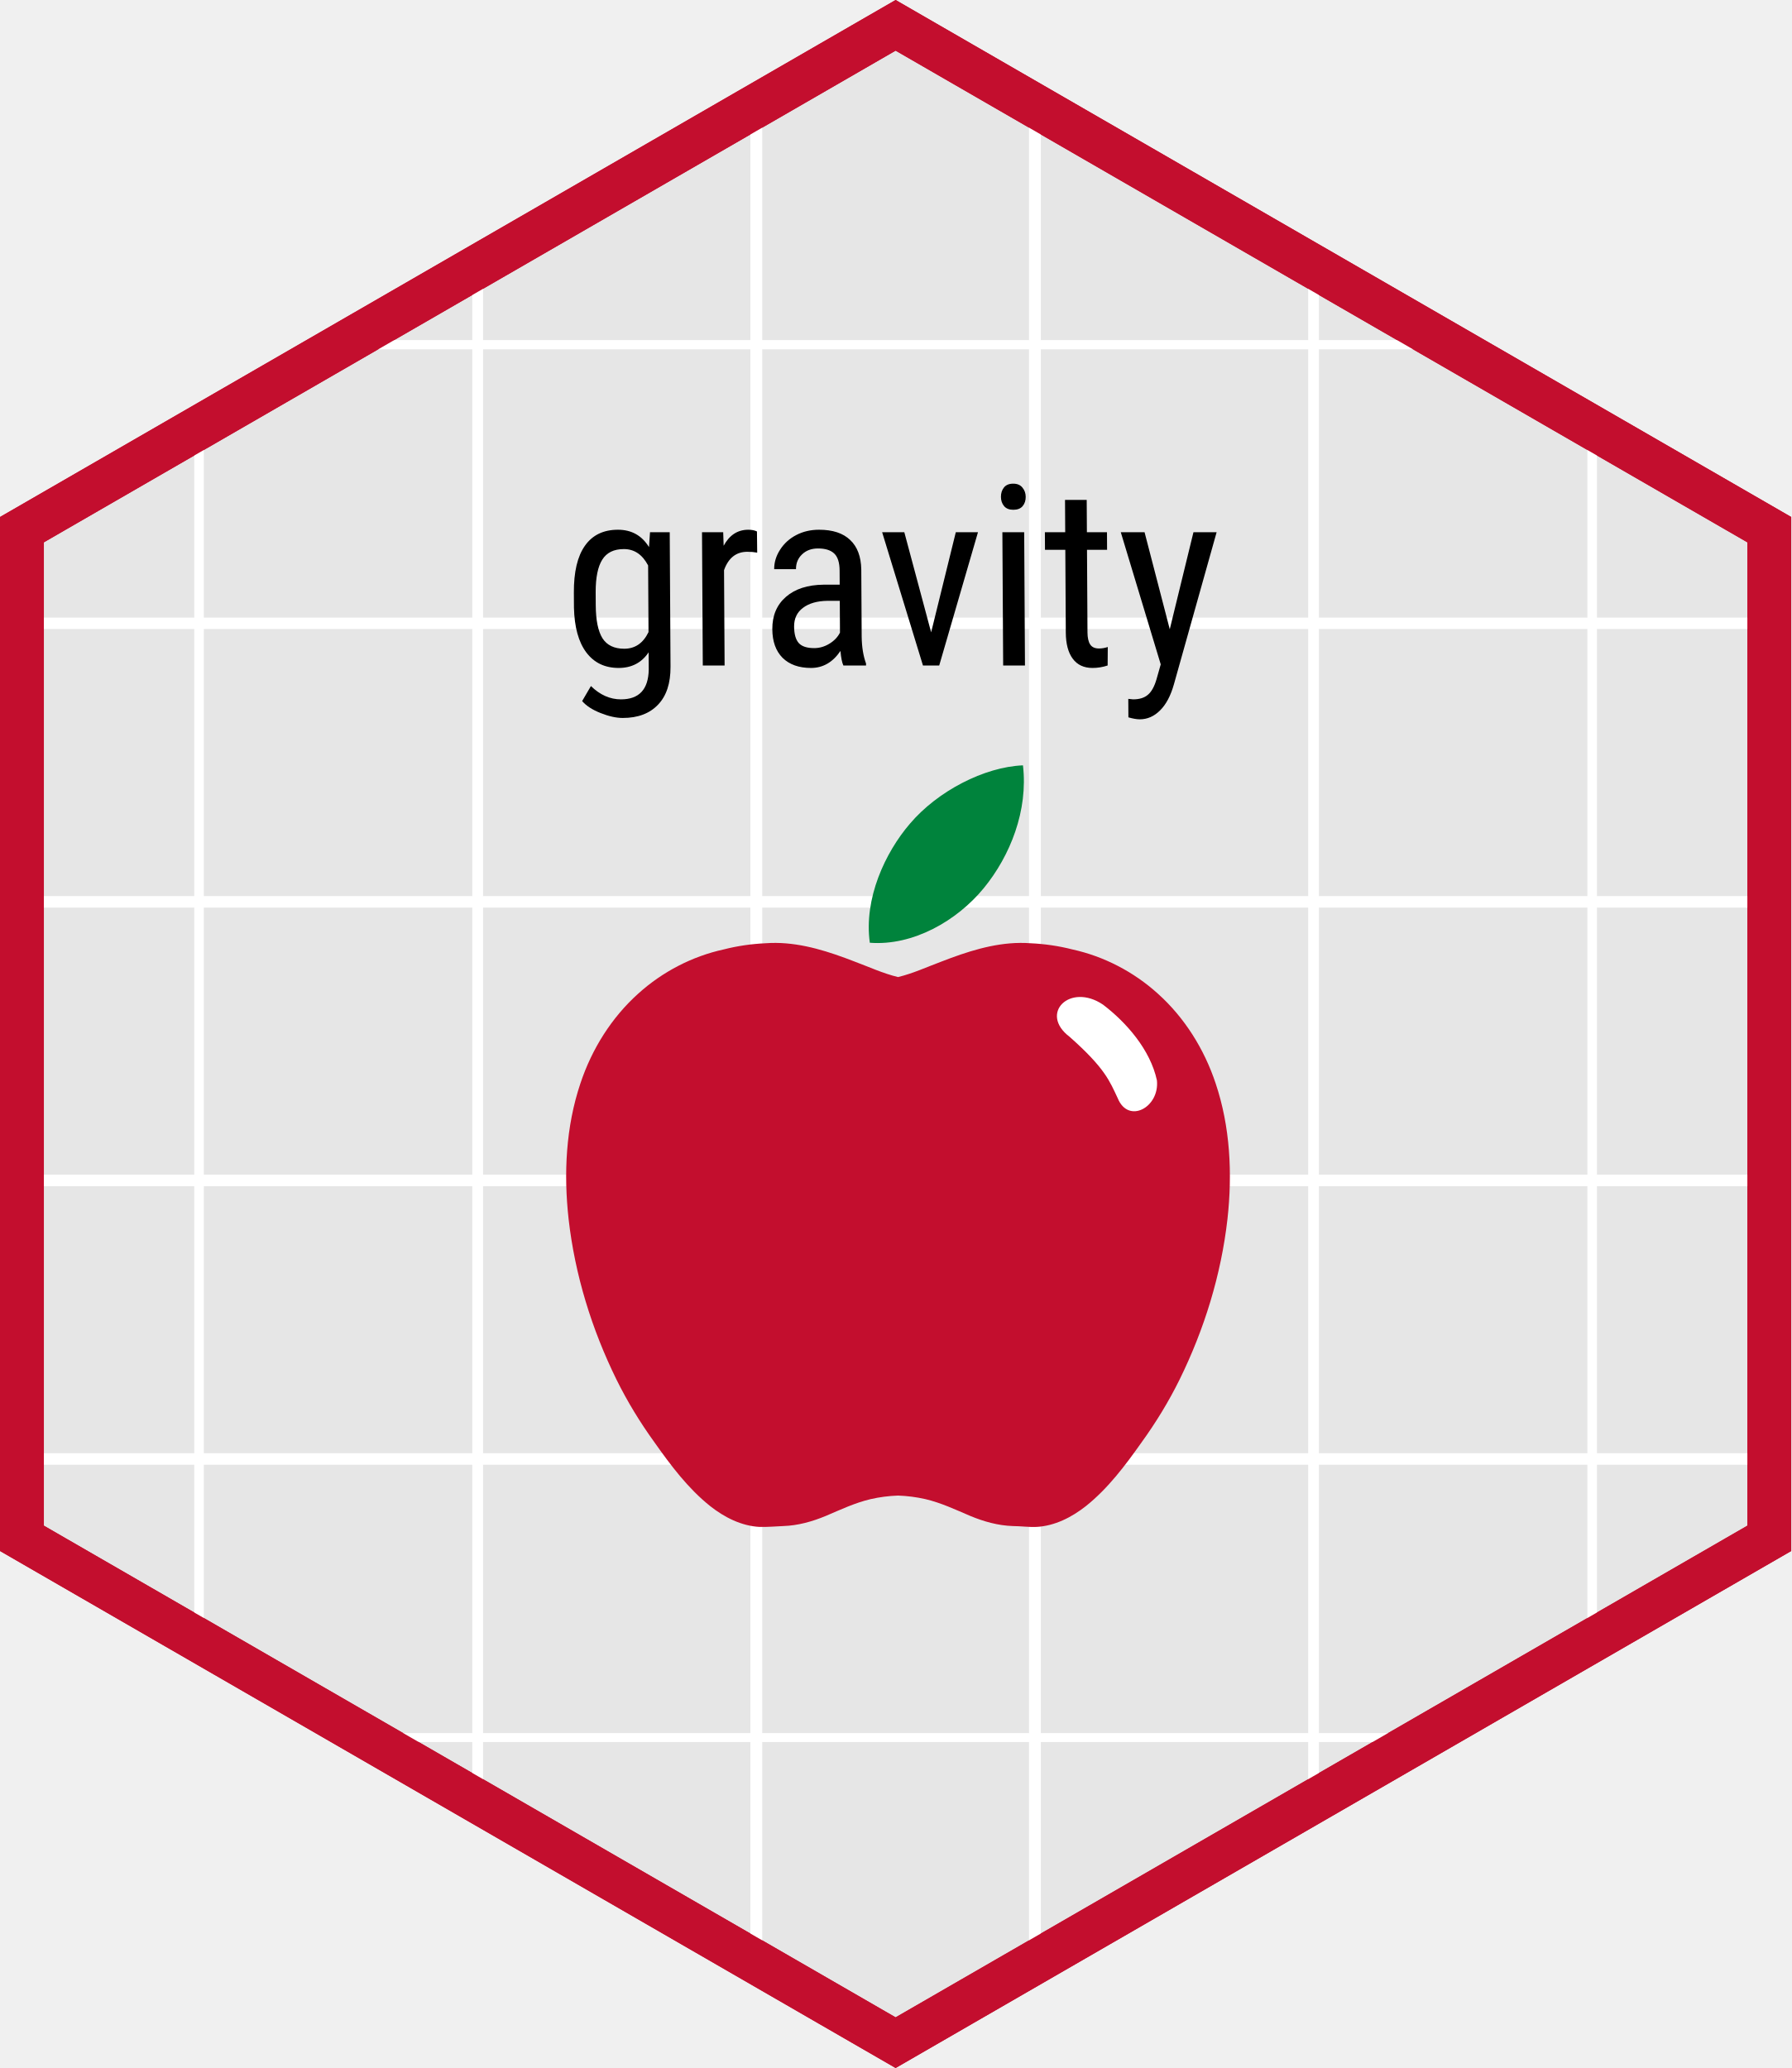
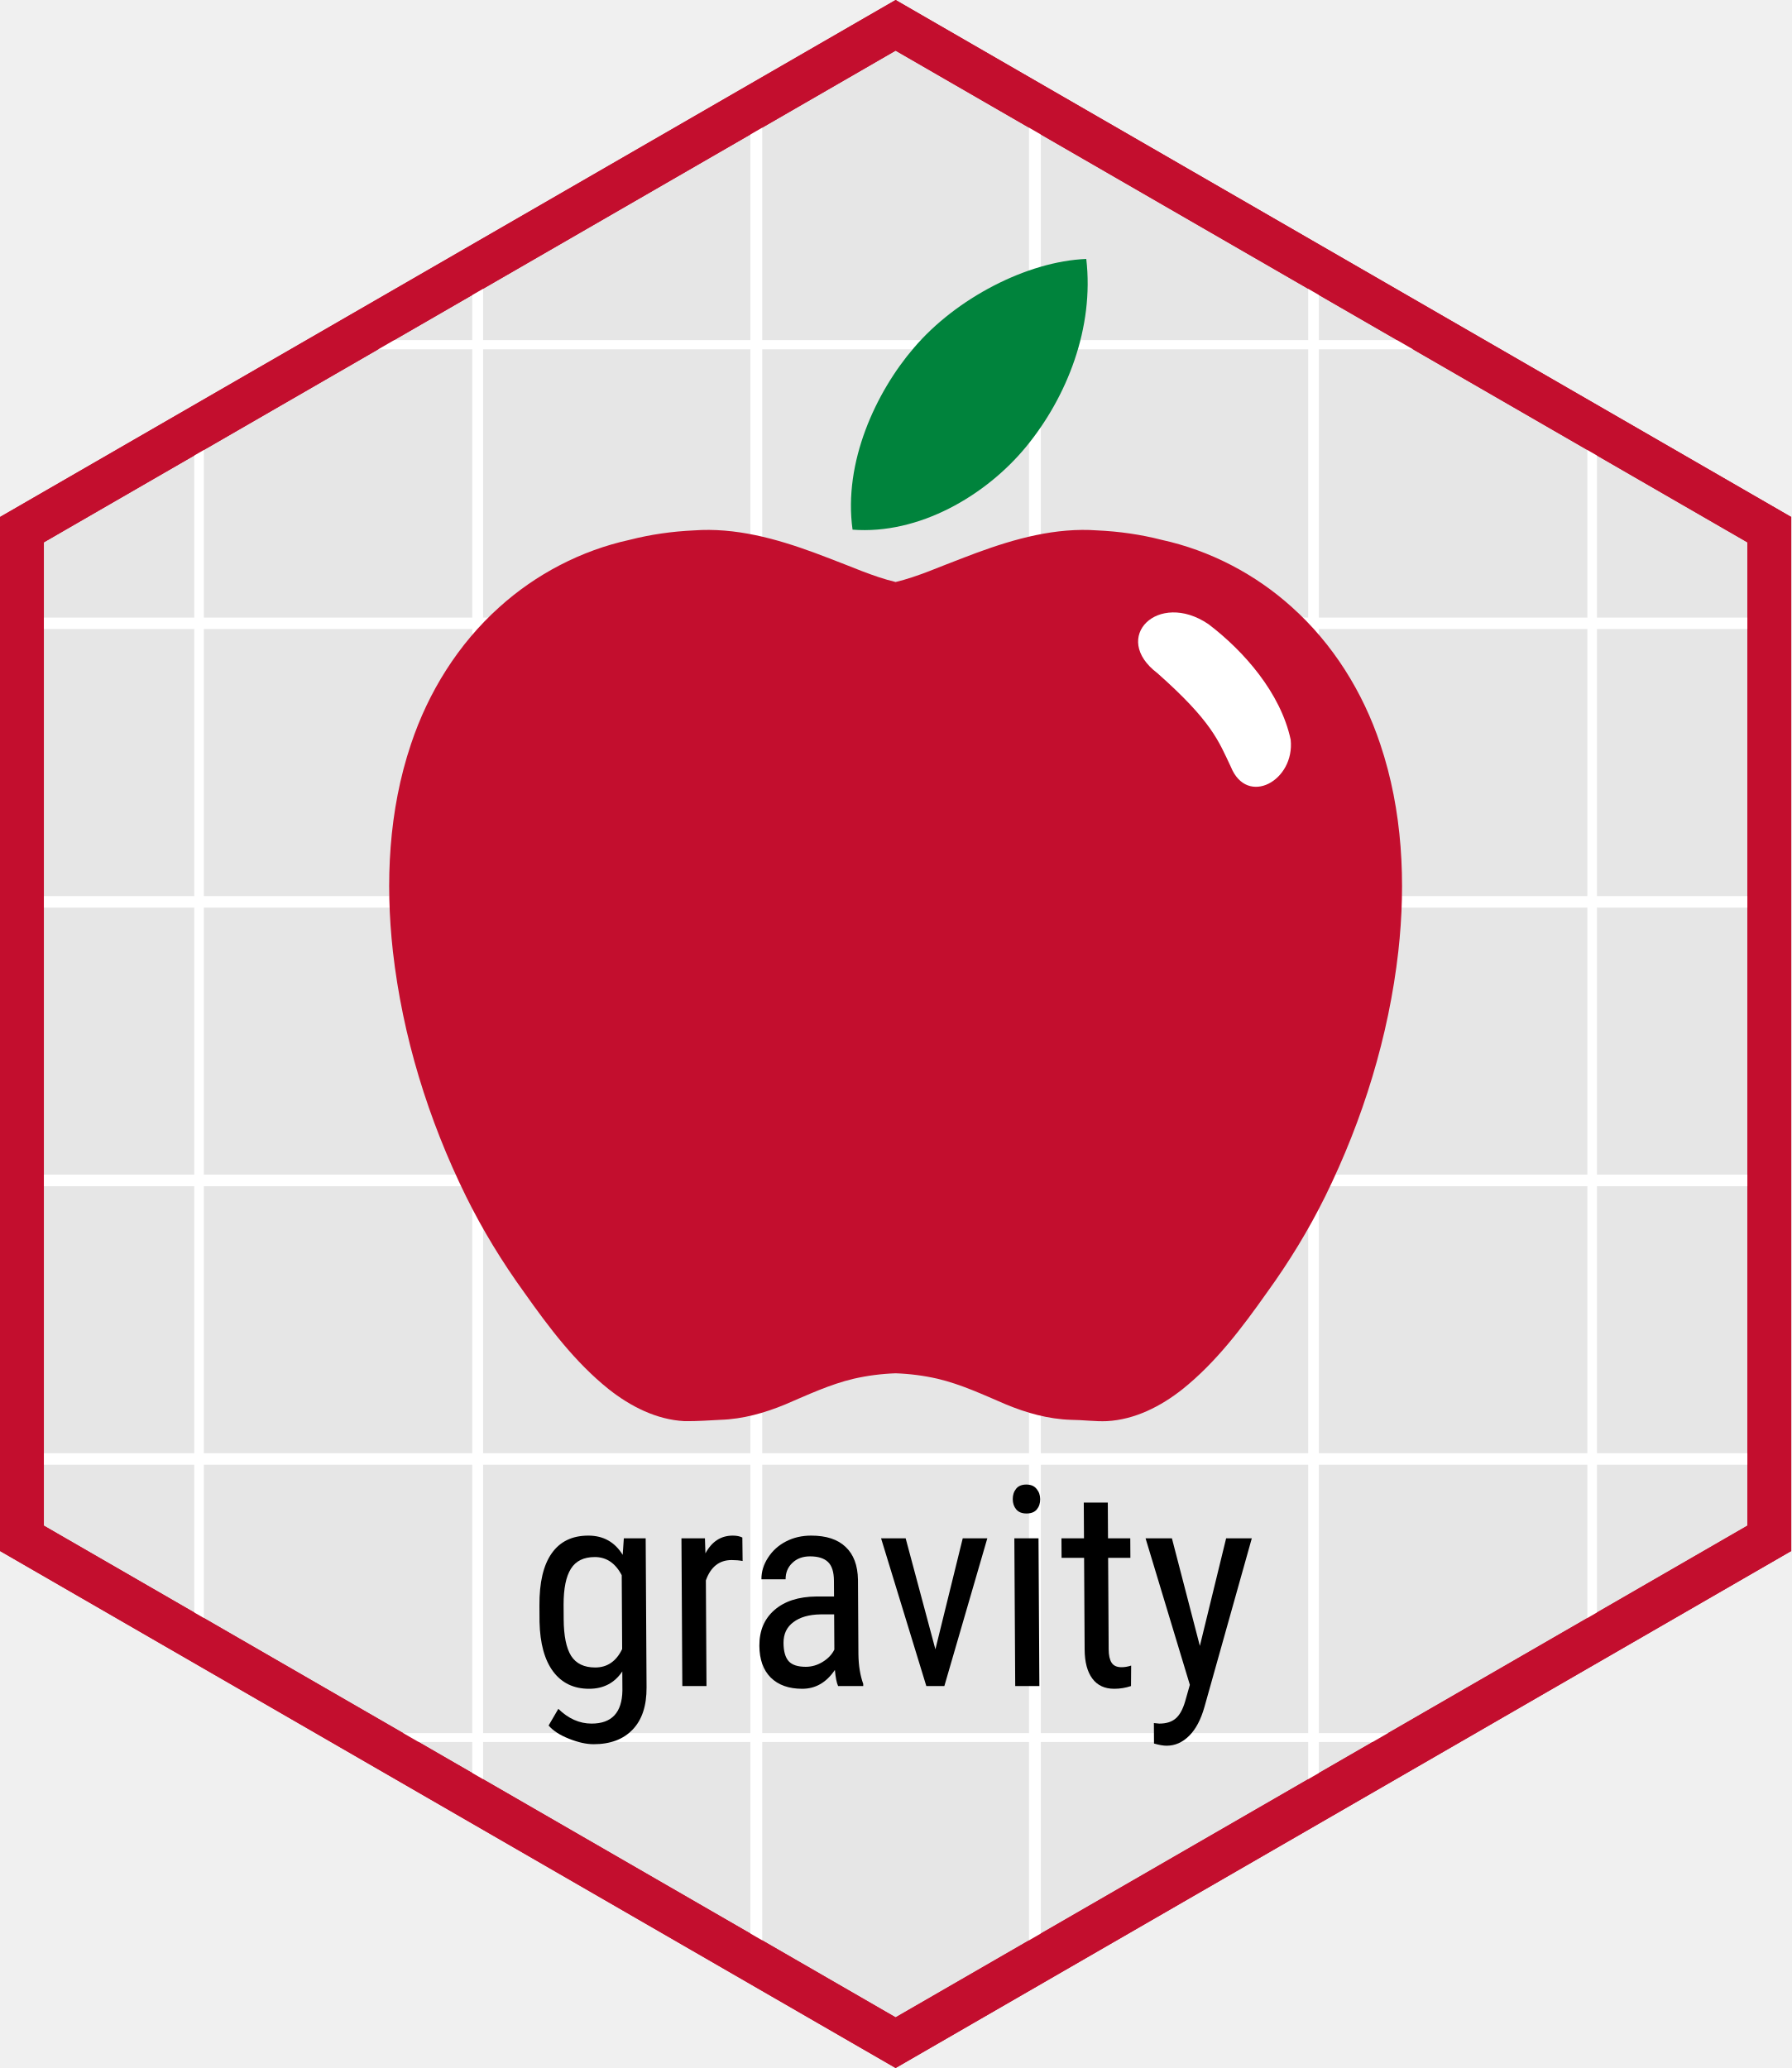
<svg xmlns="http://www.w3.org/2000/svg" version="1.0" width="2635.519" height="3043.236" id="svg2811">
  <defs id="defs2813">
    <clipPath id="clp12">
      <path d="m 45.315,71.927 12.92,0 0,15.867 -12.92,0 0,-15.867 z" id="path184" />
    </clipPath>
    <clipPath id="clp21">
      <path d="m 123.91,72.178 26.23,0 0,15.294 -26.23,0 0,-15.294 z" id="path592" />
    </clipPath>
    <clipPath id="clp9">
      <path d="m 413.96,49.857 31.76,0 0,8.719 -31.76,0 0,-8.719 z" id="path100" />
    </clipPath>
  </defs>
  <g transform="translate(2004.149,-131.7512)" id="layer1">
    <g transform="translate(19.48863,19.49672)" id="g25472">
      <g id="g4353" transform="matrix(0.6757377,0,0,0.6757377,374.4507,977.3331)">
        <g transform="translate(80.54261,0)" id="g4347">
          <path style="fill:#e6e6e6;fill-opacity:1;stroke:#c30e2e;stroke-width:73.993;stroke-miterlimit:4;stroke-dasharray:none;stroke-opacity:1" id="path4524" d="m -4700.408,1269.113 -1701.611,-10e-5 -850.805,-1473.638 850.806,-1473.638 1701.611,10e-5 850.805,1473.638 z" transform="matrix(0,1.290918,-1.290918,0,-1943.308,8137.749)" />
-           <g id="g4538" transform="translate(-324.5658,0)">
-             <path id="path4526" d="m -444.715,-699.896 0,3321.664" style="fill:none;fill-rule:evenodd;stroke:#ffffff;stroke-width:23.375;stroke-linecap:butt;stroke-linejoin:miter;stroke-miterlimit:4;stroke-dasharray:none;stroke-opacity:1" />
-             <path style="fill:none;fill-rule:evenodd;stroke:#ffffff;stroke-width:25.828;stroke-linecap:butt;stroke-linejoin:miter;stroke-miterlimit:4;stroke-dasharray:none;stroke-opacity:1" d="m -1051.382,-1066.785 0,4055.443" id="path4528" />
-             <path id="path4530" d="m -1658.05,-1062.754 0,4055.443" style="fill:none;fill-rule:evenodd;stroke:#ffffff;stroke-width:25.828;stroke-linecap:butt;stroke-linejoin:miter;stroke-miterlimit:4;stroke-dasharray:none;stroke-opacity:1" />
-             <path style="fill:none;fill-rule:evenodd;stroke:#ffffff;stroke-width:23.587;stroke-linecap:butt;stroke-linejoin:miter;stroke-miterlimit:4;stroke-dasharray:none;stroke-opacity:1" d="m -2264.718,-720.054 0,3382.14" id="path4532" />
-             <path id="path4534" d="m -2871.385,-357.196 0,2640.297" style="fill:none;fill-rule:evenodd;stroke:#ffffff;stroke-width:20.84;stroke-linecap:butt;stroke-linejoin:miter;stroke-miterlimit:4;stroke-dasharray:none;stroke-opacity:1" />
-             <path style="fill:none;fill-rule:evenodd;stroke:#ffffff;stroke-width:20.872;stroke-linecap:butt;stroke-linejoin:miter;stroke-miterlimit:4;stroke-dasharray:none;stroke-opacity:1" d="m 161.953,-369.292 0,2648.361" id="path4536" />
+           <g id="g4538" transform="translate(-324.5737)">
+             <path id="path4526" d="M -444.715,-699.896 V 2621.768" style="fill:none;fill-rule:evenodd;stroke:#ffffff;stroke-width:23.375;stroke-linecap:butt;stroke-linejoin:miter;stroke-miterlimit:4;stroke-dasharray:none;stroke-opacity:1" />
+             <path style="fill:none;fill-rule:evenodd;stroke:#ffffff;stroke-width:25.828;stroke-linecap:butt;stroke-linejoin:miter;stroke-miterlimit:4;stroke-dasharray:none;stroke-opacity:1" d="M -1051.382,-1066.785 V 2988.658" id="path4528" />
+             <path id="path4530" d="M -1658.05,-1062.754 V 2992.69" style="fill:none;fill-rule:evenodd;stroke:#ffffff;stroke-width:25.828;stroke-linecap:butt;stroke-linejoin:miter;stroke-miterlimit:4;stroke-dasharray:none;stroke-opacity:1" />
+             <path style="fill:none;fill-rule:evenodd;stroke:#ffffff;stroke-width:23.587;stroke-linecap:butt;stroke-linejoin:miter;stroke-miterlimit:4;stroke-dasharray:none;stroke-opacity:1" d="M -2264.718,-720.054 V 2662.086" id="path4532" />
+             <path id="path4534" d="M -2871.385,-357.196 V 2283.101" style="fill:none;fill-rule:evenodd;stroke:#ffffff;stroke-width:20.84;stroke-linecap:butt;stroke-linejoin:miter;stroke-miterlimit:4;stroke-dasharray:none;stroke-opacity:1" />
+             <path style="fill:none;fill-rule:evenodd;stroke:#ffffff;stroke-width:20.872;stroke-linecap:butt;stroke-linejoin:miter;stroke-miterlimit:4;stroke-dasharray:none;stroke-opacity:1" d="M 161.953,-369.292 V 2279.069" id="path4536" />
          </g>
-           <g transform="matrix(0,1,-1,0,-692.1394,2341.859)" id="g4546">
+           <g transform="rotate(90,-1525.063,816.7963)" id="g4546">
            <path style="fill:none;fill-rule:evenodd;stroke:#ffffff;stroke-width:25.086;stroke-linecap:butt;stroke-linejoin:miter;stroke-miterlimit:4;stroke-dasharray:none;stroke-opacity:1" d="M -444.715,-925.674 V 2899.959" id="path4548" />
            <path id="path4550" d="M -1051.382,-957.928 V 2899.959" style="fill:none;fill-rule:evenodd;stroke:#ffffff;stroke-width:25.191;stroke-linecap:butt;stroke-linejoin:miter;stroke-miterlimit:4;stroke-dasharray:none;stroke-opacity:1" />
            <path style="fill:none;fill-rule:evenodd;stroke:#ffffff;stroke-width:25.059;stroke-linecap:butt;stroke-linejoin:miter;stroke-miterlimit:4;stroke-dasharray:none;stroke-opacity:1" d="M -1658.05,-917.61 V 2899.959" id="path4552" />
            <path id="path4554" d="M -2264.718,-901.483 V 2859.642" style="fill:none;fill-rule:evenodd;stroke:#ffffff;stroke-width:24.873;stroke-linecap:butt;stroke-linejoin:miter;stroke-miterlimit:4;stroke-dasharray:none;stroke-opacity:1" />
-             <path style="fill:none;fill-rule:evenodd;stroke:#ffffff;stroke-width:20.036;stroke-linecap:butt;stroke-linejoin:miter;stroke-miterlimit:4;stroke-dasharray:none;stroke-opacity:1" d="m -2871.385,-238.736 0,2440.354" id="path4556" />
-             <path id="path4558" d="m 161.953,-164.613 0,2303.512" style="fill:none;fill-rule:evenodd;stroke:#ffffff;stroke-width:19.466;stroke-linecap:butt;stroke-linejoin:miter;stroke-miterlimit:4;stroke-dasharray:none;stroke-opacity:1" />
+             <path style="fill:none;fill-rule:evenodd;stroke:#ffffff;stroke-width:20.036;stroke-linecap:butt;stroke-linejoin:miter;stroke-miterlimit:4;stroke-dasharray:none;stroke-opacity:1" d="M -2871.385,-238.736 V 2201.618" id="path4556" />
+             <path id="path4558" d="M 161.953,-164.613 V 2138.899" style="fill:none;fill-rule:evenodd;stroke:#ffffff;stroke-width:19.466;stroke-linecap:butt;stroke-linejoin:miter;stroke-miterlimit:4;stroke-dasharray:none;stroke-opacity:1" />
          </g>
          <g id="g4508" transform="matrix(1,0,0.00587999,1,-3829.559,-1.5047149e-6)">
-             <g transform="matrix(0.6419933,0,0,0.6419933,719.6523,451.6136)" id="g4483">
+             <g transform="matrix(0.9797074,0,0,0.9797074,-33.2693,-616.9722)" id="g4483">
              <path d="m 2521.057,315.595 c 91.159,-110.413 152.701,-263.941 135.75,-416.966 -131.321,5.271 -290.267,87.542 -384.557,197.956 -84.412,97.582 -158.459,253.9 -138.393,403.81 146.455,11.354 296.025,-74.549 387.2,-184.8" style="fill:#00833c;fill-opacity:1;fill-rule:nonzero;stroke:none" id="path190" />
              <g id="g112" transform="translate(0.3567117,-60.66535)">
                <path id="path60" d="m 1814.814,561.609 c -11.208,-0.074 -22.424,0.268 -33.612,1.086 -48.251,2.168 -96.436,8.998 -143.342,21.004 -107.571,23.503 -208.677,76.1 -290.547,149.711 -91.526,81.596 -158.867,188.591 -198.064,304.445 -50.479,147.462 -59.107,306.477 -42.872,460.645 20.356,189.076 76.255,373.744 159.323,544.59 36.475,74.786 79.705,146.177 128.229,213.745 54.433,77.67 112.029,155.026 186.434,214.883 48.005,38.162 105.714,67.754 167.903,70.97 28.889,0.421 53.834,-1.713 80.026,-2.945 49.721,-1.601 98.364,-15.254 144.278,-34.265 49.977,-21.26 99.722,-44.71 152.661,-57.108 30.523,-6.963 61.681,-10.943 92.924,-12.055 31.229,1.112 62.339,5.092 92.778,12.055 52.793,12.398 102.263,35.848 151.989,57.108 45.69,19.011 94.173,32.664 143.875,34.265 26.851,0.179 55.76,4.094 79.991,2.945 62.227,-3.217 120.283,-32.808 168.737,-70.97 75.109,-59.857 133.615,-137.213 188.961,-214.883 49.319,-67.569 93.388,-138.959 130.743,-213.745 85.077,-170.846 143.148,-355.514 165.727,-544.59 18.048,-154.167 11.29,-313.183 -37.454,-460.645 -37.835,-115.854 -103.917,-222.849 -194.484,-304.445 -81.005,-73.611 -181.492,-126.208 -288.786,-149.711 -46.765,-12.006 -94.87,-18.836 -143.095,-21.004 -11.179,-0.818 -22.391,-1.161 -33.599,-1.086 -92.582,0.795 -181.817,30.189 -267.302,63.234 -48.95,18.162 -96.946,40.407 -147.741,52.611 -50.651,-12.204 -98.382,-34.45 -147.119,-52.611 -85.096,-33.045 -173.985,-62.44 -266.558,-63.234 z" style="fill:#c30e2e;fill-opacity:1;fill-rule:nonzero;stroke:none;stroke-width:1" />
                <path id="path4309" d="m 2923.217,771.08 c -111.436,-75.769 -218.562,29.807 -113.894,109.137 120.265,107.249 134.718,150.227 161.822,208.056 35.639,89.248 142.463,30.933 133.306,-60.478 -21.834,-103.919 -102.52,-196.598 -181.233,-256.715 z" style="fill:#ffffff;fill-rule:evenodd;stroke:none;stroke-width:1px;stroke-linecap:butt;stroke-linejoin:miter;stroke-opacity:1" />
              </g>
            </g>
-             <g aria-label="gravity" style="font-style:normal;font-weight:normal;line-height:0%;font-family:sans-serif;letter-spacing:0px;word-spacing:0px;fill:#000000;fill-opacity:1;stroke:none;stroke-width:1px;stroke-linecap:butt;stroke-linejoin:miter;stroke-opacity:1" id="text4502">
-               <path d="m 1449.647,10.781 q 0,-67.87 24.68,-102.476 24.68,-34.874 72.162,-34.874 44.263,0 67.333,37.825 l 2.414,-32.46 h 42.922 V 171.737 q 0,53.92 -27.631,82.624 -27.631,28.972 -76.991,28.972 -21.461,0 -48.287,-10.73 -26.558,-10.462 -39.971,-26.021 l 19.315,-32.728 q 29.509,28.972 65.187,28.972 59.285,0 60.895,-64.651 v -37.825 q -23.07,34.069 -65.456,34.069 -45.068,0 -70.284,-33.801 -25.216,-34.069 -26.29,-97.647 z m 47.482,27.094 q 0,48.823 14.218,71.894 14.486,22.802 47.214,22.802 35.41,0 53.116,-36.215 V -48.773 q -18.51,-35.679 -52.579,-35.679 -32.728,0 -47.214,23.07 -14.486,22.802 -14.754,70.284 z" style="font-style:normal;font-variant:normal;font-weight:normal;font-stretch:normal;font-size:549.398px;line-height:1.25;font-family:'Roboto Condensed';-inkscape-font-specification:'Roboto Condensed, '" id="path3797" />
-               <path d="m 1849.355,-76.672 q -9.926,-1.878 -21.461,-1.878 -36.483,0 -50.969,39.971 V 169.055 h -47.482 v -290.258 h 46.141 l 0.805,29.509 q 19.047,-34.874 53.92,-34.874 11.267,0 18.778,3.756 z" style="font-style:normal;font-variant:normal;font-weight:normal;font-stretch:normal;font-size:549.398px;line-height:1.25;font-family:'Roboto Condensed';-inkscape-font-specification:'Roboto Condensed, '" id="path3799" />
-               <path d="m 2035.528,169.055 q -4.292,-9.389 -6.17,-31.655 -25.216,37.02 -64.382,37.02 -39.434,0 -61.7,-21.997 -21.997,-22.266 -21.997,-62.505 0,-44.263 30.045,-70.284 30.045,-26.021 82.356,-26.558 h 34.874 V -37.774 q 0,-26.021 -11.535,-37.02 -11.535,-10.999 -35.142,-10.999 -21.461,0 -34.874,12.877 -13.413,12.608 -13.413,32.191 h -47.482 q 0,-22.266 13.145,-42.385 13.145,-20.388 35.41,-31.923 22.266,-11.535 49.628,-11.535 44.531,0 67.602,22.266 23.339,21.997 23.875,64.383 V 106.55 q 0.268,33.533 9.121,58.213 v 4.292 z m -63.309,-37.825 q 17.437,0 33.264,-9.657 15.827,-9.657 23.07,-24.143 V 28.218 h -26.826 q -33.801,0.537 -53.384,15.291 -19.583,14.486 -19.583,40.776 0,24.68 9.926,35.947 9.926,10.999 33.533,10.999 z" style="font-style:normal;font-variant:normal;font-weight:normal;font-stretch:normal;font-size:549.398px;line-height:1.25;font-family:'Roboto Condensed';-inkscape-font-specification:'Roboto Condensed, '" id="path3801" />
-               <path d="m 2227.066,96.893 54.993,-218.096 h 48.287 l -86.112,290.258 h -35.41 l -87.185,-290.258 h 48.287 z" style="font-style:normal;font-variant:normal;font-weight:normal;font-stretch:normal;font-size:549.398px;line-height:1.25;font-family:'Roboto Condensed';-inkscape-font-specification:'Roboto Condensed, '" id="path3803" />
-               <path d="m 2430.944,169.055 h -47.482 v -290.258 h 47.482 z m 3.756,-367.249 q 0,12.072 -6.707,20.12 -6.707,8.048 -20.388,8.048 -13.413,0 -20.119,-8.048 -6.707,-8.048 -6.707,-20.12 0,-12.072 6.707,-20.388 6.707,-8.316 20.119,-8.316 13.413,0 20.12,8.584 6.975,8.316 6.975,20.12 z" style="font-style:normal;font-variant:normal;font-weight:normal;font-stretch:normal;font-size:549.398px;line-height:1.25;font-family:'Roboto Condensed';-inkscape-font-specification:'Roboto Condensed, '" id="path3805" />
-               <path d="m 2567.489,-191.487 v 70.284 h 43.727 v 38.361 h -43.727 V 97.161 q 0,17.169 5.633,26.021 5.633,8.853 19.315,8.853 9.389,0 19.047,-3.219 l -0.536,40.239 q -16.096,5.365 -32.996,5.365 -28.167,0 -42.922,-20.12 -14.754,-20.12 -14.754,-56.871 V -82.842 h -44.263 v -38.361 h 44.263 v -70.284 z" style="font-style:normal;font-variant:normal;font-weight:normal;font-stretch:normal;font-size:549.398px;line-height:1.25;font-family:'Roboto Condensed';-inkscape-font-specification:'Roboto Condensed, '" id="path3807" />
-               <path d="m 2746.687,90.186 52.847,-211.389 h 50.433 l -94.964,331.302 q -10.73,37.288 -30.314,56.603 -19.583,19.583 -44.531,19.583 -9.657,0 -24.68,-4.292 v -40.239 l 10.462,1.073 q 20.656,0 32.191,-9.926 11.803,-9.657 19.047,-33.801 l 9.389,-32.46 -85.307,-287.844 h 51.774 z" style="font-style:normal;font-variant:normal;font-weight:normal;font-stretch:normal;font-size:549.398px;line-height:1.25;font-family:'Roboto Condensed';-inkscape-font-specification:'Roboto Condensed, '" id="path3809" />
+             <g aria-label="gravity" style="font-style:normal;font-weight:normal;line-height:0%;font-family:sans-serif;letter-spacing:0px;word-spacing:0px;fill:#000000;fill-opacity:1;stroke:none;stroke-width:1px;stroke-linecap:butt;stroke-linejoin:miter;stroke-opacity:1" id="text4502" transform="matrix(1.108291,0,0,1.108291,-169.1532,2204.237)">
+               <g id="g865" transform="translate(-68.37497)">
+                 <path id="path3797" style="font-style:normal;font-variant:normal;font-weight:normal;font-stretch:normal;font-size:549.398px;line-height:1.25;font-family:'Roboto Condensed';-inkscape-font-specification:'Roboto Condensed, '" d="m 1449.647,10.781 q 0,-67.87 24.68,-102.476 24.68,-34.874 72.162,-34.874 44.263,0 67.333,37.825 l 2.414,-32.46 h 42.922 V 171.737 q 0,53.92 -27.631,82.624 -27.631,28.972 -76.991,28.972 -21.461,0 -48.287,-10.73 -26.558,-10.462 -39.971,-26.021 l 19.315,-32.728 q 29.509,28.972 65.187,28.972 59.285,0 60.895,-64.651 v -37.825 q -23.07,34.069 -65.456,34.069 -45.068,0 -70.284,-33.801 -25.216,-34.069 -26.29,-97.647 z m 47.482,27.094 q 0,48.823 14.218,71.894 14.486,22.802 47.214,22.802 35.41,0 53.116,-36.215 V -48.773 q -18.51,-35.679 -52.579,-35.679 -32.728,0 -47.214,23.07 -14.486,22.802 -14.754,70.284 z" />
+                 <path id="path3799" style="font-style:normal;font-variant:normal;font-weight:normal;font-stretch:normal;font-size:549.398px;line-height:1.25;font-family:'Roboto Condensed';-inkscape-font-specification:'Roboto Condensed, '" d="m 1849.355,-76.672 q -9.926,-1.878 -21.461,-1.878 -36.483,0 -50.969,39.971 V 169.055 h -47.482 v -290.258 h 46.141 l 0.805,29.509 q 19.047,-34.874 53.92,-34.874 11.267,0 18.778,3.756 z" />
+                 <path id="path3801" style="font-style:normal;font-variant:normal;font-weight:normal;font-stretch:normal;font-size:549.398px;line-height:1.25;font-family:'Roboto Condensed';-inkscape-font-specification:'Roboto Condensed, '" d="m 2035.528,169.055 q -4.292,-9.389 -6.17,-31.655 -25.216,37.02 -64.382,37.02 -39.434,0 -61.7,-21.997 -21.997,-22.266 -21.997,-62.505 0,-44.263 30.045,-70.284 30.045,-26.021 82.356,-26.558 h 34.874 V -37.774 q 0,-26.021 -11.535,-37.02 -11.535,-10.999 -35.142,-10.999 -21.461,0 -34.874,12.877 -13.413,12.608 -13.413,32.191 h -47.482 q 0,-22.266 13.145,-42.385 13.145,-20.388 35.41,-31.923 22.266,-11.535 49.628,-11.535 44.531,0 67.602,22.266 23.339,21.997 23.875,64.383 V 106.55 q 0.268,33.533 9.121,58.213 v 4.292 z m -63.309,-37.825 q 17.437,0 33.264,-9.657 15.827,-9.657 23.07,-24.143 V 28.218 h -26.826 q -33.801,0.537 -53.384,15.291 -19.583,14.486 -19.583,40.776 0,24.68 9.926,35.947 9.926,10.999 33.533,10.999 z" />
+                 <path id="path3803" style="font-style:normal;font-variant:normal;font-weight:normal;font-stretch:normal;font-size:549.398px;line-height:1.25;font-family:'Roboto Condensed';-inkscape-font-specification:'Roboto Condensed, '" d="m 2227.066,96.893 54.993,-218.096 h 48.287 l -86.112,290.258 h -35.41 l -87.185,-290.258 h 48.287 z" />
+                 <path id="path3805" style="font-style:normal;font-variant:normal;font-weight:normal;font-stretch:normal;font-size:549.398px;line-height:1.25;font-family:'Roboto Condensed';-inkscape-font-specification:'Roboto Condensed, '" d="m 2430.944,169.055 h -47.482 v -290.258 h 47.482 z m 3.756,-367.249 q 0,12.072 -6.707,20.12 -6.707,8.048 -20.388,8.048 -13.413,0 -20.119,-8.048 -6.707,-8.048 -6.707,-20.12 0,-12.072 6.707,-20.388 6.707,-8.316 20.119,-8.316 13.413,0 20.12,8.584 6.975,8.316 6.975,20.12 z" />
+                 <path id="path3807" style="font-style:normal;font-variant:normal;font-weight:normal;font-stretch:normal;font-size:549.398px;line-height:1.25;font-family:'Roboto Condensed';-inkscape-font-specification:'Roboto Condensed, '" d="m 2567.489,-191.487 v 70.284 h 43.727 v 38.361 h -43.727 V 97.161 q 0,17.169 5.633,26.021 5.633,8.853 19.315,8.853 9.389,0 19.047,-3.219 l -0.536,40.239 q -16.096,5.365 -32.996,5.365 -28.167,0 -42.922,-20.12 -14.754,-20.12 -14.754,-56.871 V -82.842 h -44.263 v -38.361 h 44.263 v -70.284 z" />
+                 <path id="path3809" style="font-style:normal;font-variant:normal;font-weight:normal;font-stretch:normal;font-size:549.398px;line-height:1.25;font-family:'Roboto Condensed';-inkscape-font-specification:'Roboto Condensed, '" d="m 2746.687,90.186 52.847,-211.389 h 50.433 l -94.964,331.302 q -10.73,37.288 -30.314,56.603 -19.583,19.583 -44.531,19.583 -9.657,0 -24.68,-4.292 v -40.239 l 10.462,1.073 q 20.656,0 32.191,-9.926 11.803,-9.657 19.047,-33.801 l 9.389,-32.46 -85.307,-287.844 h 51.774 z" />
+               </g>
            </g>
          </g>
          <path transform="matrix(0,1.290918,-1.290918,0,-1943.308,8137.749)" d="m -4700.408,1269.113 -1701.611,-10e-5 -850.805,-1473.638 850.806,-1473.638 1701.611,10e-5 850.805,1473.638 z" id="path4560" style="fill:none;fill-opacity:1;stroke:#c30e2e;stroke-width:73.993;stroke-miterlimit:4;stroke-dasharray:none;stroke-opacity:1" />
        </g>
      </g>
    </g>
  </g>
</svg>
